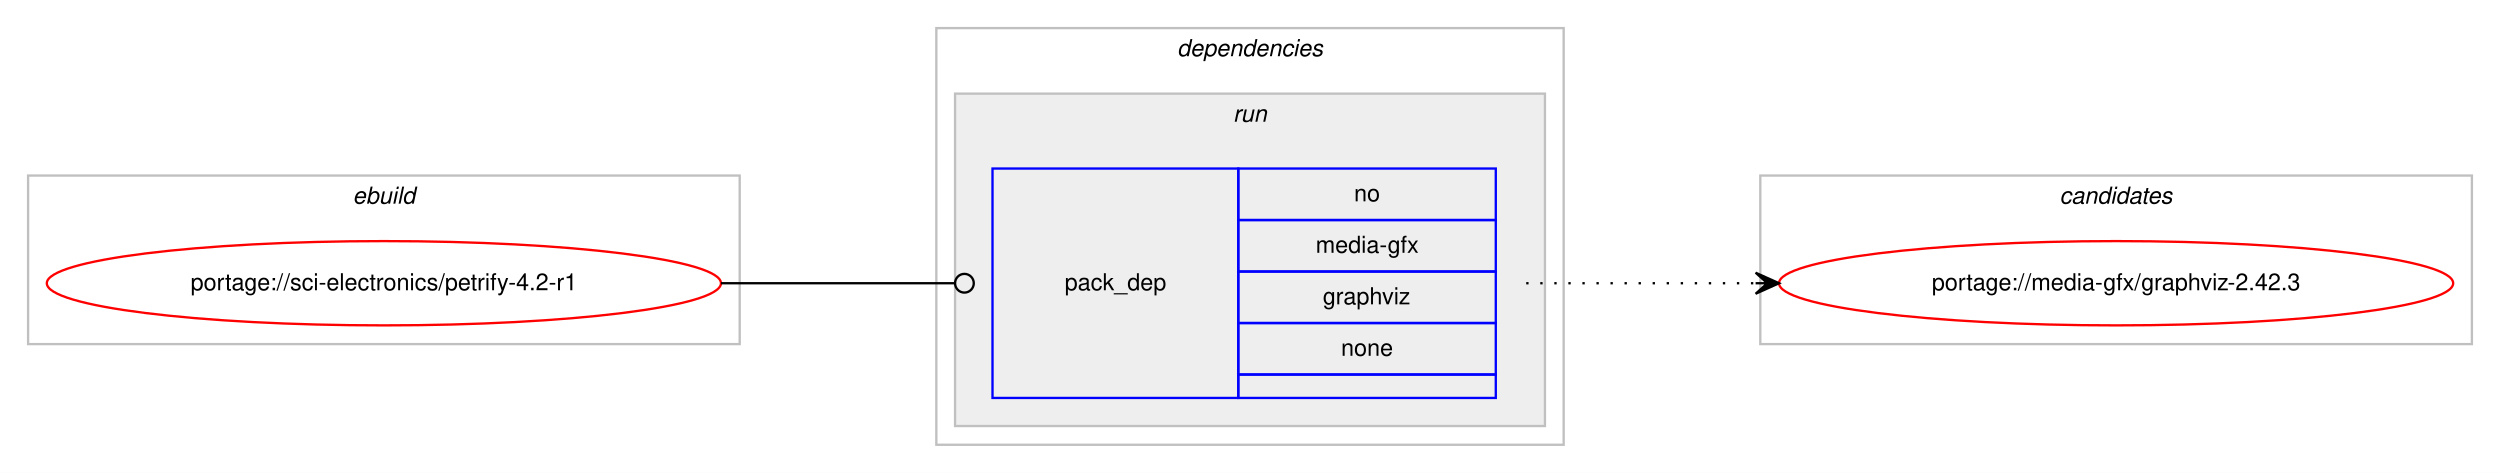
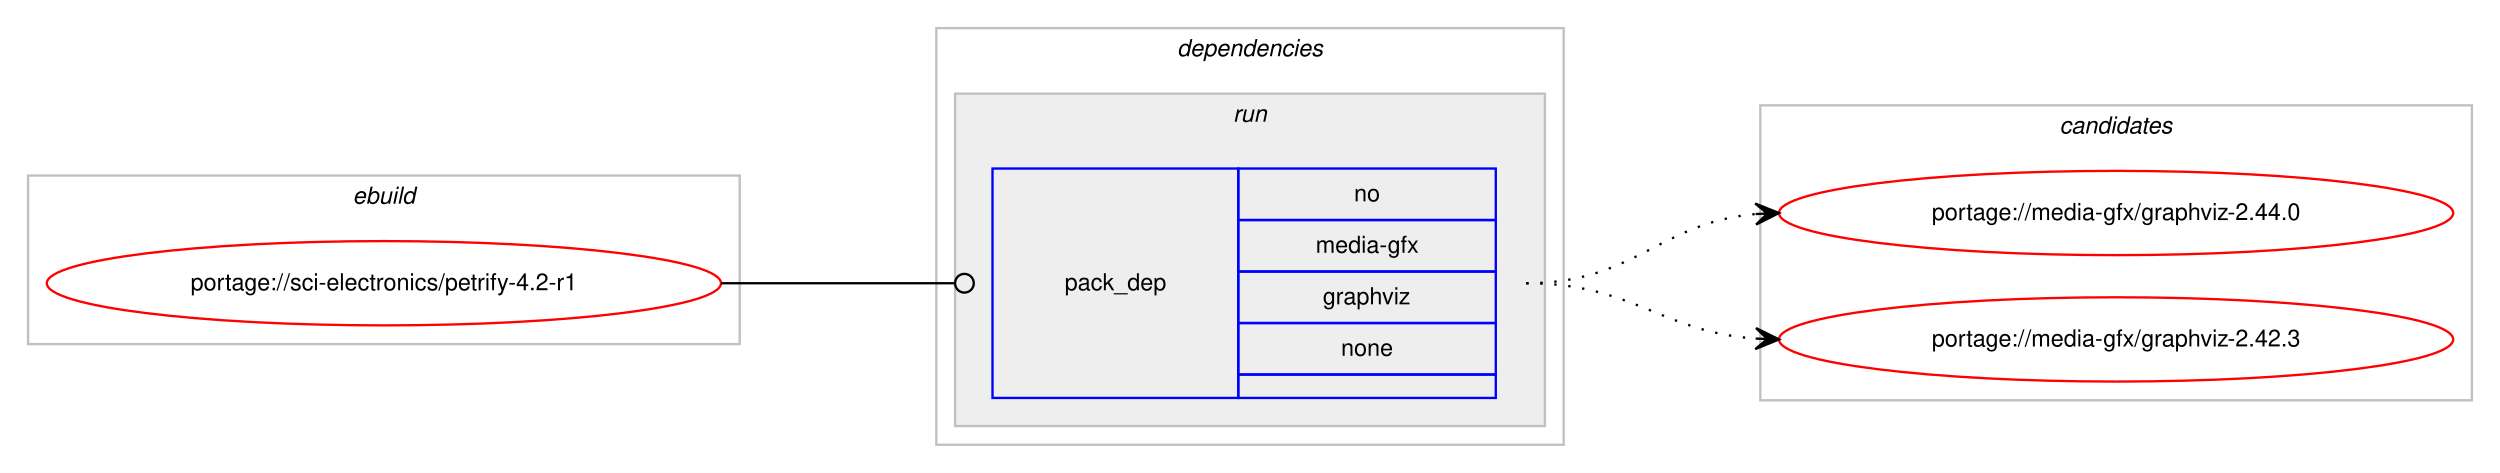
<svg xmlns="http://www.w3.org/2000/svg" xmlns:xlink="http://www.w3.org/1999/xlink" width="1068pt" height="202pt" viewBox="0.00 0.00 1068.00 202.00">
  <g id="graph0" class="graph" transform="scale(1 1) rotate(0) translate(4 198)">
    <polygon fill="#ffffff" stroke="transparent" points="-4,4 -4,-198 1064,-198 1064,4 -4,4" />
    <g id="clust1" class="cluster">
      <polygon fill="none" stroke="#c0c0c0" points="8,-51 8,-123 312,-123 312,-51 8,-51" />
      <text text-anchor="start" x="146.663" y="-111" font-family="Helvetica,sans-Serif" font-style="italic" font-size="10.00" fill="#000000">ebuild</text>
    </g>
    <g id="clust2" class="cluster">
      <polygon fill="none" stroke="#c0c0c0" points="396,-8 396,-186 664,-186 664,-8 396,-8" />
      <text text-anchor="start" x="498.875" y="-174" font-family="Helvetica,sans-Serif" font-style="italic" font-size="10.00" fill="#000000">dependencies</text>
    </g>
    <g id="clust5" class="cluster">
      <polygon fill="#eeeeee" stroke="#c0c0c0" points="404,-16 404,-158 656,-158 656,-16 404,-16" />
      <text text-anchor="start" x="522.777" y="-146" font-family="Helvetica,sans-Serif" font-style="italic" font-size="10.00" fill="#000000">run</text>
    </g>
    <g id="clust7" class="cluster">
-       <polygon fill="none" stroke="#c0c0c0" points="748,-51 748,-123 1052,-123 1052,-51 748,-51" />
-       <text text-anchor="start" x="875.824" y="-111" font-family="Helvetica,sans-Serif" font-style="italic" font-size="10.00" fill="#000000">candidates</text>
+       <polygon fill="none" stroke="#c0c0c0" points="748,-27 748,-153 1052,-153 1052,-27 748,-27" />
+       <text text-anchor="start" x="875.824" y="-141" font-family="Helvetica,sans-Serif" font-style="italic" font-size="10.00" fill="#000000">candidates</text>
    </g>
    <g id="node1" class="node">
      <g id="a_node1">
        <a xlink:href="../sci-electronics/petrify-4.2-r1.svg" xlink:title="portage://sci-electronics/petrify-4.2-r1">
          <ellipse fill="none" stroke="#ff0000" cx="160" cy="-77" rx="144" ry="18" />
          <text text-anchor="middle" x="160" y="-74" font-family="Helvetica,sans-Serif" font-size="10.00" fill="#000000">portage://sci-electronics/petrify-4.2-r1</text>
        </a>
      </g>
    </g>
    <g id="node2" class="node">
      <polygon fill="none" stroke="#0000ff" points="420,-28 420,-126 525,-126 525,-28 420,-28" />
      <text text-anchor="start" x="450.823" y="-74" font-family="Helvetica,sans-Serif" font-size="10.00" fill="#000000">pack_dep</text>
      <polygon fill="none" stroke="#0000ff" points="525,-104 525,-126 635,-126 635,-104 525,-104" />
      <text text-anchor="start" x="574.441" y="-112" font-family="Helvetica,sans-Serif" font-size="10.00" fill="#000000">no</text>
      <polygon fill="none" stroke="#0000ff" points="525,-82 525,-104 635,-104 635,-82 525,-82" />
      <text text-anchor="start" x="558.054" y="-90" font-family="Helvetica,sans-Serif" font-size="10.00" fill="#000000">media-gfx</text>
      <polygon fill="none" stroke="#0000ff" points="525,-60 525,-82 635,-82 635,-60 525,-60" />
      <text text-anchor="start" x="561.108" y="-68" font-family="Helvetica,sans-Serif" font-size="10.00" fill="#000000">graphviz</text>
      <polygon fill="none" stroke="#0000ff" points="525,-38 525,-60 635,-60 635,-38 525,-38" />
      <text text-anchor="start" x="568.882" y="-46" font-family="Helvetica,sans-Serif" font-size="10.00" fill="#000000">none</text>
      <polygon fill="none" stroke="#0000ff" points="525,-28 525,-38 635,-38 635,-28 525,-28" />
    </g>
    <g id="edge1" class="edge">
      <path fill="none" stroke="#000000" d="M304,-77C349.188,-77 362.47,-77 403.919,-77" />
      <ellipse fill="none" stroke="#000000" cx="408" cy="-77" rx="4" ry="4" />
    </g>
    <g id="node3" class="node">
      <g id="a_node3">
-         <a xlink:href="../media-gfx/graphviz-2.42.3.svg" xlink:title="portage://media-gfx/graphviz-2.42.3">
-           <ellipse fill="none" stroke="#ff0000" cx="900" cy="-77" rx="144" ry="18" />
-           <text text-anchor="middle" x="900" y="-74" font-family="Helvetica,sans-Serif" font-size="10.00" fill="#000000">portage://media-gfx/graphviz-2.42.3</text>
+         <a xlink:href="../media-gfx/graphviz-2.44.0.svg" xlink:title="portage://media-gfx/graphviz-2.44.0">
+           <ellipse fill="none" stroke="#ff0000" cx="900" cy="-107" rx="144" ry="18" />
+           <text text-anchor="middle" x="900" y="-104" font-family="Helvetica,sans-Serif" font-size="10.00" fill="#000000">portage://media-gfx/graphviz-2.44.0</text>
        </a>
      </g>
    </g>
    <g id="edge2" class="edge">
-       <path fill="none" stroke="#000000" stroke-dasharray="1,5" d="M648,-77C692.438,-77 706.02,-77 745.878,-77" />
-       <polygon fill="#000000" stroke="#000000" points="756,-77 746,-81.5 751,-77 746,-77 746,-77 746,-77 751,-77 746,-72.5 756,-77 756,-77" />
+       <path fill="none" stroke="#000000" stroke-dasharray="1,5" d="M648,-77C694.217,-77 704.757,-102.821 745.818,-106.553" />
+       <polygon fill="#000000" stroke="#000000" points="756,-107 745.812,-111.057 751.005,-106.781 746.01,-106.561 746.01,-106.561 746.01,-106.561 751.005,-106.781 746.207,-102.065 756,-107 756,-107" />
+     </g>
+     <g id="node4" class="node">
+       <g id="a_node4">
+         <a xlink:href="../media-gfx/graphviz-2.42.3.svg" xlink:title="portage://media-gfx/graphviz-2.42.3">
+           <ellipse fill="none" stroke="#ff0000" cx="900" cy="-53" rx="144" ry="18" />
+           <text text-anchor="middle" x="900" y="-50" font-family="Helvetica,sans-Serif" font-size="10.00" fill="#000000">portage://media-gfx/graphviz-2.42.3</text>
+         </a>
+       </g>
+     </g>
+     <g id="edge3" class="edge">
+       <path fill="none" stroke="#000000" stroke-dasharray="1,5" d="M648,-77C693.617,-77 705.227,-56.343 745.929,-53.358" />
+       <polygon fill="#000000" stroke="#000000" points="756,-53 746.166,-57.852 751.003,-53.178 746.006,-53.355 746.006,-53.355 746.006,-53.355 751.003,-53.178 745.846,-48.858 756,-53 756,-53" />
    </g>
  </g>
</svg>
